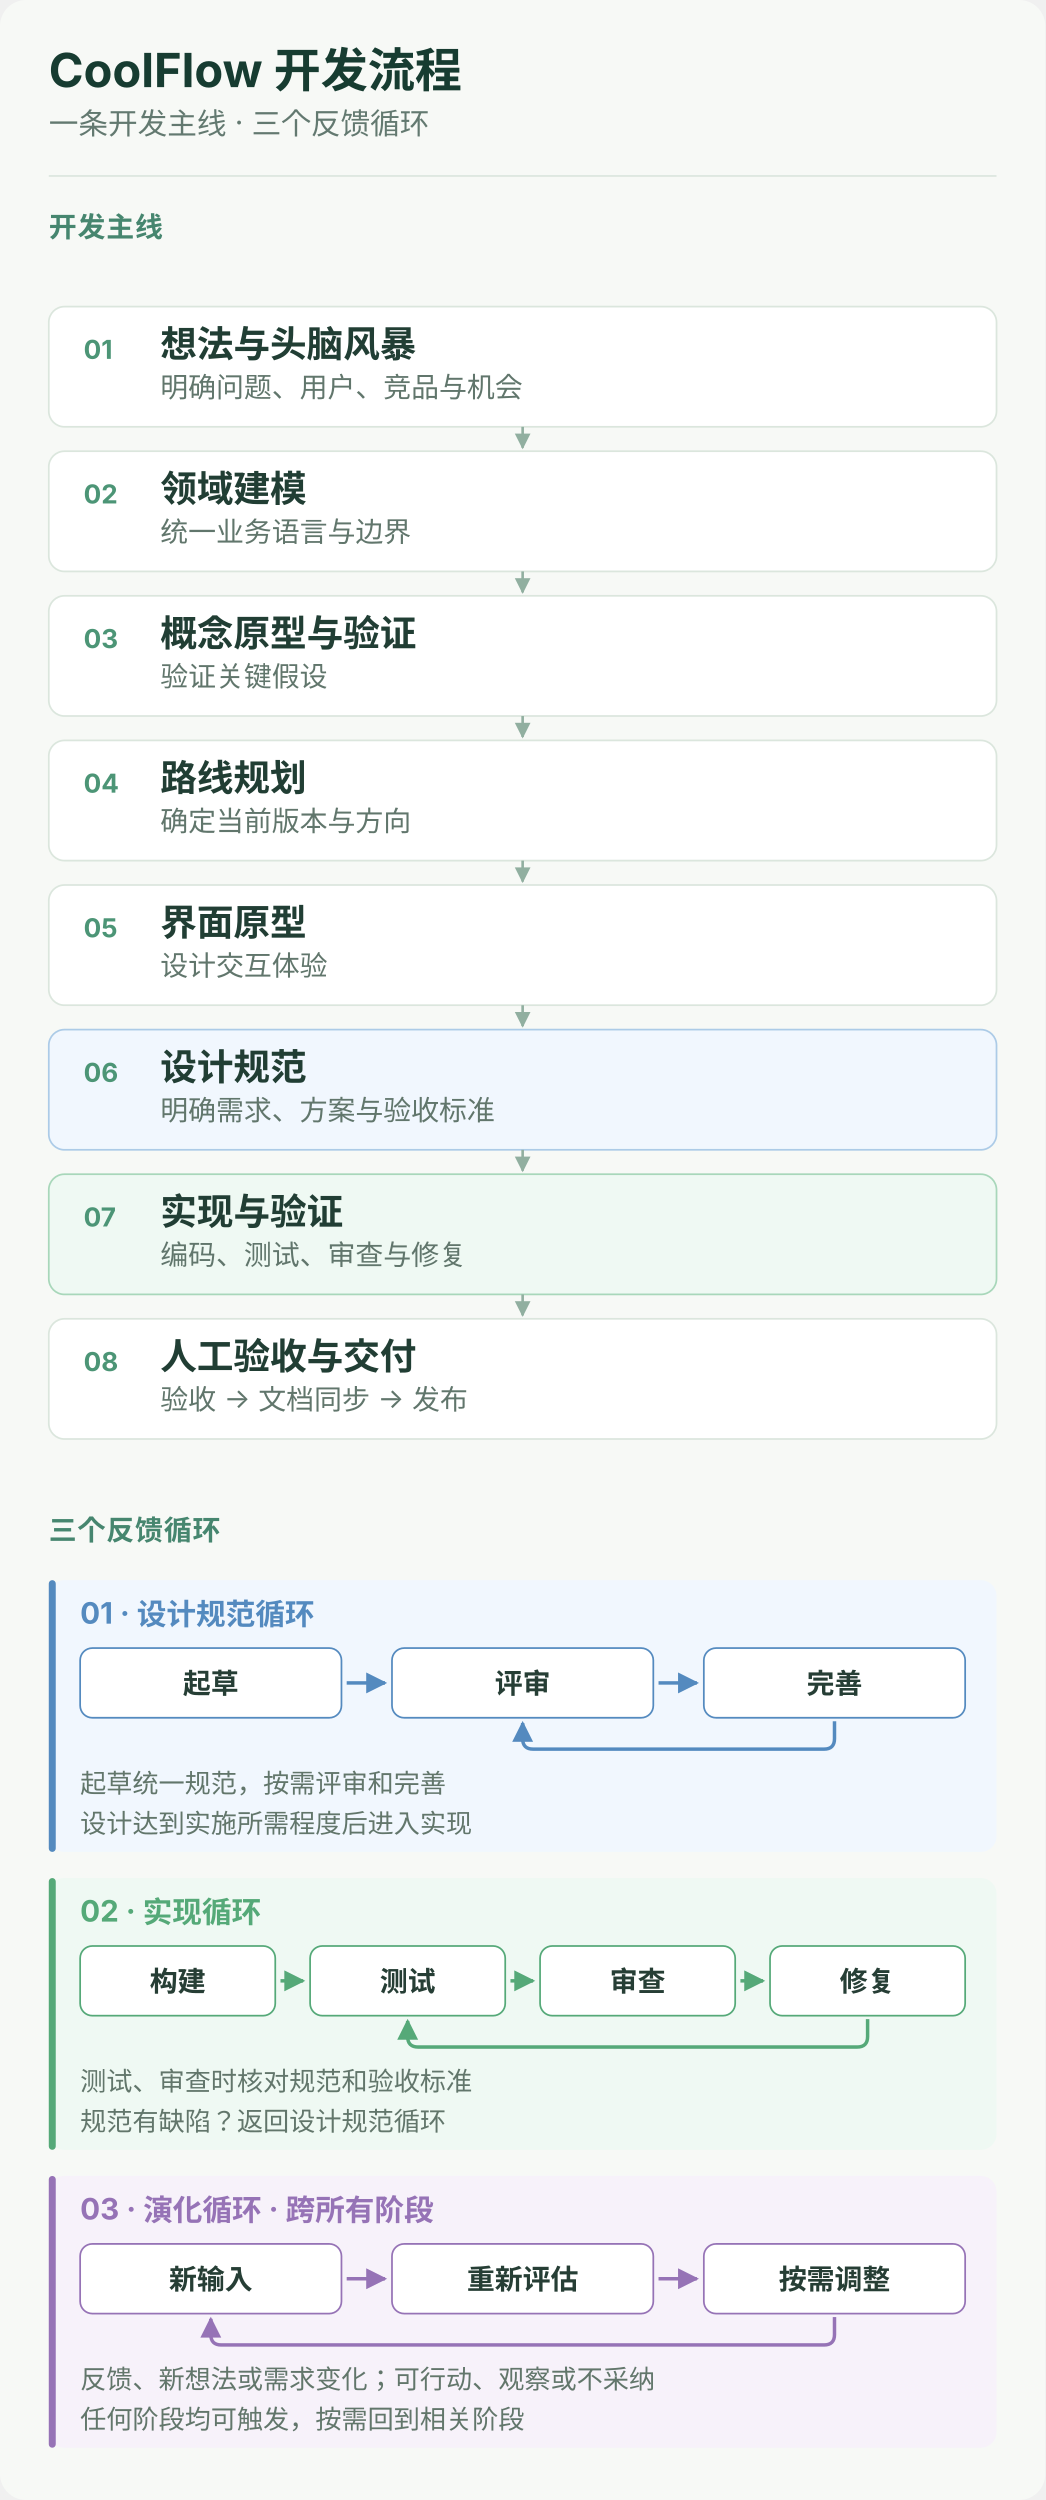
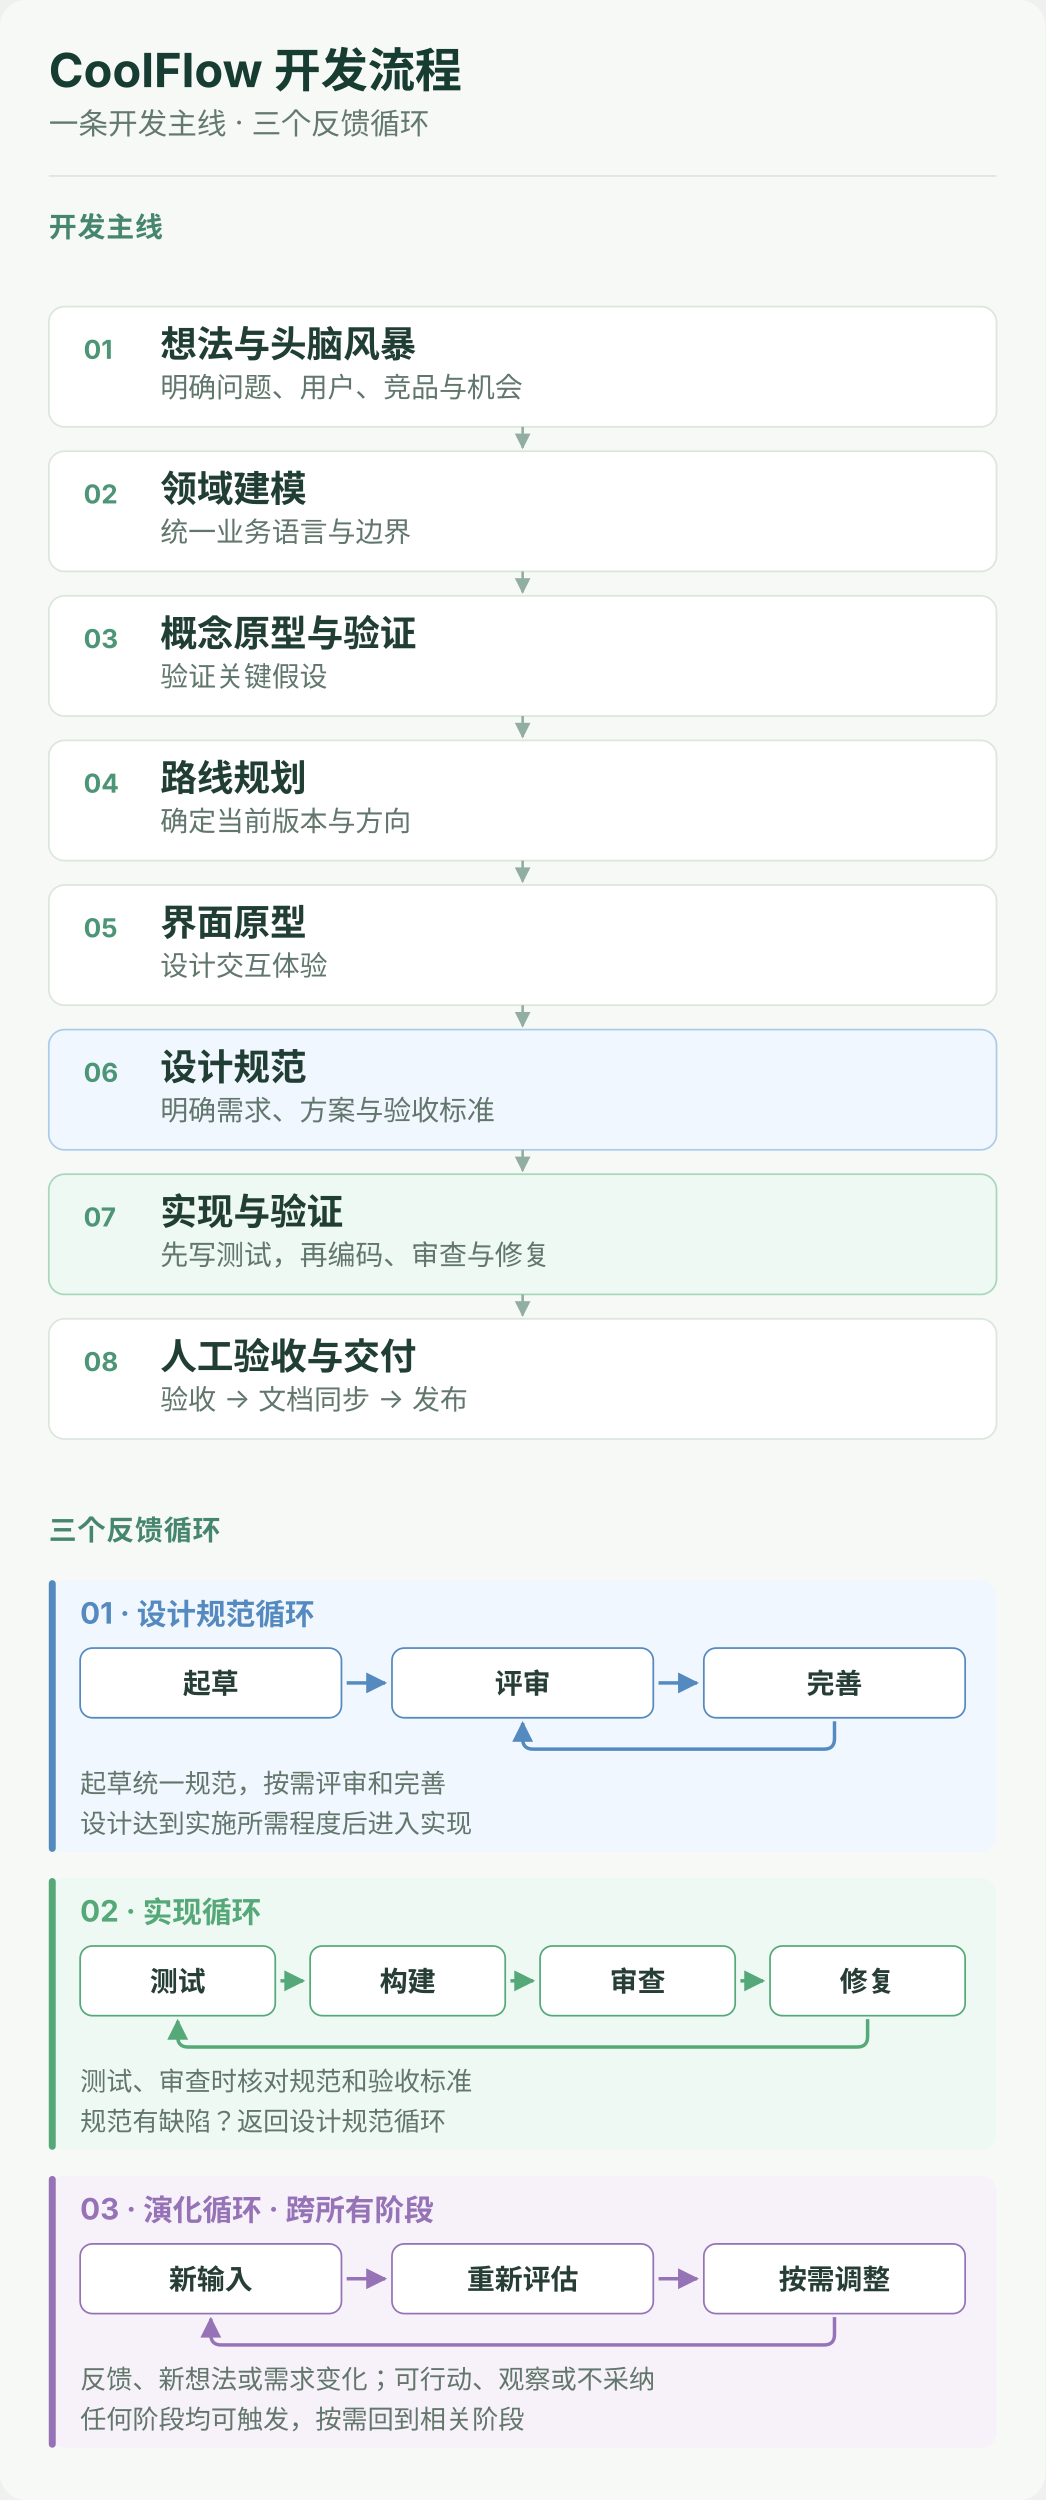
<svg xmlns="http://www.w3.org/2000/svg" width="600" height="1435" viewBox="0 0 600 1435" role="img" aria-labelledby="title desc">
  <style>text{font-family:system-ui,-apple-system,BlinkMacSystemFont,'Segoe UI','PingFang SC','Microsoft YaHei',sans-serif}.brand{font-size:27px;font-weight:750;fill:#173c31}.sub{font-size:17px;fill:#637970}.section{font-size:16px;font-weight:750;letter-spacing:.5px;fill:#46866f}.hint{font-size:14px;fill:#70837a}.number{font-size:15px;font-weight:750;fill:#4c9576}.stage{font-size:21px;font-weight:700;fill:#213e34}.desc{font-size:16px;fill:#61766c}.arrow{fill:none;stroke:#91afa0;stroke-width:1.5;marker-end:url(#tip)}.loopTitle{font-size:17px;font-weight:750}.nodeLabel{font-size:16px;font-weight:700;fill:#263e35}.loopSeq{font-size:18px;font-weight:700;fill:#263e35}.loopDesc{font-size:15px;fill:#62766b}.foot{font-size:15px;fill:#536c60}</style>
  <defs>
    <marker id="tip" viewBox="0 0 10 10" refX="9" refY="5" markerWidth="6" markerHeight="6" orient="auto">
      <path d="M0 0 L10 5 L0 10 Z" fill="#91afa0" />
    </marker>
    <marker id="loop-tip-0" viewBox="0 0 10 10" refX="9" refY="5" markerWidth="6" markerHeight="6" orient="auto">
      <path d="M0 0 L10 5 L0 10 Z" fill="#548abf" />
    </marker>
    <marker id="loop-tip-1" viewBox="0 0 10 10" refX="9" refY="5" markerWidth="6" markerHeight="6" orient="auto">
      <path d="M0 0 L10 5 L0 10 Z" fill="#55a978" />
    </marker>
    <marker id="loop-tip-2" viewBox="0 0 10 10" refX="9" refY="5" markerWidth="6" markerHeight="6" orient="auto">
      <path d="M0 0 L10 5 L0 10 Z" fill="#9673b6" />
    </marker>
  </defs>
  <rect width="600" height="1435" rx="15" fill="#f7f9f6" />
  <text x="28" y="50" class="brand">CoolFlow 开发流程</text>
  <text x="28" y="77" class="sub">一条开发主线 · 三个反馈循环</text>
  <path d="M28 101 H572" stroke="#dce6df" />
  <text x="28" y="136" class="section">开发主线</text>
  <g>
    <rect x="28" y="176" width="544" height="69" rx="9" fill="#fff" stroke="#dbe6dd" />
    <text x="48" y="206" class="number">01</text>
    <text x="92" y="205" class="stage">想法与头脑风暴</text>
    <text x="92" y="228" class="desc">明确问题、用户、竞品与机会</text>
  </g>
  <path d="M300 245 V257" class="arrow" />
  <g>
    <rect x="28" y="259" width="544" height="69" rx="9" fill="#fff" stroke="#dbe6dd" />
    <text x="48" y="289" class="number">02</text>
    <text x="92" y="288" class="stage">领域建模</text>
    <text x="92" y="311" class="desc">统一业务语言与边界</text>
  </g>
  <path d="M300 328 V340" class="arrow" />
  <g>
    <rect x="28" y="342" width="544" height="69" rx="9" fill="#fff" stroke="#dbe6dd" />
    <text x="48" y="372" class="number">03</text>
    <text x="92" y="371" class="stage">概念原型与验证</text>
    <text x="92" y="394" class="desc">验证关键假设</text>
  </g>
  <path d="M300 411 V423" class="arrow" />
  <g>
    <rect x="28" y="425" width="544" height="69" rx="9" fill="#fff" stroke="#dbe6dd" />
    <text x="48" y="455" class="number">04</text>
    <text x="92" y="454" class="stage">路线规划</text>
    <text x="92" y="477" class="desc">确定当前版本与方向</text>
  </g>
  <path d="M300 494 V506" class="arrow" />
  <g>
    <rect x="28" y="508" width="544" height="69" rx="9" fill="#fff" stroke="#dbe6dd" />
    <text x="48" y="538" class="number">05</text>
    <text x="92" y="537" class="stage">界面原型</text>
    <text x="92" y="560" class="desc">设计交互体验</text>
  </g>
  <path d="M300 577 V589" class="arrow" />
  <g>
    <rect x="28" y="591" width="544" height="69" rx="9" fill="#f1f7fe" stroke="#accbe7" />
    <text x="48" y="621" class="number">06</text>
    <text x="92" y="620" class="stage">设计规范</text>
    <text x="92" y="643" class="desc">明确需求、方案与验收标准</text>
  </g>
  <path d="M300 660 V672" class="arrow" />
  <g>
    <rect x="28" y="674" width="544" height="69" rx="9" fill="#eff9f3" stroke="#a8d7ba" />
    <text x="48" y="704" class="number">07</text>
    <text x="92" y="703" class="stage">实现与验证</text>
-     <text x="92" y="726" class="desc">编码、测试、审查与修复</text>
+     <text x="92" y="726" class="desc">先写测试，再编码、审查与修复</text>
  </g>
  <path d="M300 743 V755" class="arrow" />
  <g>
    <rect x="28" y="757" width="544" height="69" rx="9" fill="#fff" stroke="#dbe6dd" />
    <text x="48" y="787" class="number">08</text>
    <text x="92" y="786" class="stage">人工验收与交付</text>
    <text x="92" y="809" class="desc">验收 → 文档同步 → 发布</text>
  </g>
  <text x="28" y="884" class="section">三个反馈循环</text>
  <g>
    <rect x="28" y="907" width="544" height="156" rx="9" fill="#f1f7fe" />
    <rect x="28" y="907" width="4" height="156" rx="2" fill="#548abf" />
    <text x="46" y="932" class="loopTitle" fill="#548abf">01 · 设计规范循环</text>
    <rect x="46" y="946" width="150" height="40" rx="7" fill="#fff" stroke="#548abf" />
    <text x="121" y="972" text-anchor="middle" class="nodeLabel">起草</text>
    <rect x="225" y="946" width="150" height="40" rx="7" fill="#fff" stroke="#548abf" />
    <text x="300" y="972" text-anchor="middle" class="nodeLabel">评审</text>
    <rect x="404" y="946" width="150" height="40" rx="7" fill="#fff" stroke="#548abf" />
    <text x="479" y="972" text-anchor="middle" class="nodeLabel">完善</text>
    <path d="M199 966 H221" fill="none" stroke="#548abf" stroke-width="2" marker-end="url(#loop-tip-0)" />
    <path d="M378 966 H400" fill="none" stroke="#548abf" stroke-width="2" marker-end="url(#loop-tip-0)" />
    <path d="M479 988 V998 Q479 1004 473 1004 H306 Q300 1004 300 998 V989" fill="none" stroke="#548abf" stroke-width="2" marker-end="url(#loop-tip-0)" />
    <text x="46" y="1029" class="loopDesc">起草统一规范，按需评审和完善</text>
    <text x="46" y="1052" class="loopDesc">设计达到实施所需程度后进入实现</text>
  </g>
  <g>
    <rect x="28" y="1078" width="544" height="156" rx="9" fill="#eff9f3" />
    <rect x="28" y="1078" width="4" height="156" rx="2" fill="#55a978" />
    <text x="46" y="1103" class="loopTitle" fill="#55a978">02 · 实现循环</text>
    <rect x="46" y="1117" width="112" height="40" rx="7" fill="#fff" stroke="#55a978" />
-     <text x="102" y="1143" text-anchor="middle" class="nodeLabel">构建</text>
+     <text x="102" y="1143" text-anchor="middle" class="nodeLabel">测试</text>
    <rect x="178" y="1117" width="112" height="40" rx="7" fill="#fff" stroke="#55a978" />
-     <text x="234" y="1143" text-anchor="middle" class="nodeLabel">测试</text>
+     <text x="234" y="1143" text-anchor="middle" class="nodeLabel">构建</text>
    <rect x="310" y="1117" width="112" height="40" rx="7" fill="#fff" stroke="#55a978" />
    <text x="366" y="1143" text-anchor="middle" class="nodeLabel">审查</text>
    <rect x="442" y="1117" width="112" height="40" rx="7" fill="#fff" stroke="#55a978" />
    <text x="498" y="1143" text-anchor="middle" class="nodeLabel">修复</text>
    <path d="M161 1137 H174" fill="none" stroke="#55a978" stroke-width="2" marker-end="url(#loop-tip-1)" />
    <path d="M293 1137 H306" fill="none" stroke="#55a978" stroke-width="2" marker-end="url(#loop-tip-1)" />
    <path d="M425 1137 H438" fill="none" stroke="#55a978" stroke-width="2" marker-end="url(#loop-tip-1)" />
-     <path d="M498 1159 V1169 Q498 1175 492 1175 H240 Q234 1175 234 1169 V1160" fill="none" stroke="#55a978" stroke-width="2" marker-end="url(#loop-tip-1)" />
+     <path d="M498 1159 V1169 Q498 1175 492 1175 H108 Q102 1175 102 1169 V1160" fill="none" stroke="#55a978" stroke-width="2" marker-end="url(#loop-tip-1)" />
    <text x="46" y="1200" class="loopDesc">测试、审查时核对规范和验收标准</text>
    <text x="46" y="1223" class="loopDesc">规范有缺陷？返回设计规范循环</text>
  </g>
  <g>
    <rect x="28" y="1249" width="544" height="156" rx="9" fill="#f7f2fa" />
    <rect x="28" y="1249" width="4" height="156" rx="2" fill="#9673b6" />
    <text x="46" y="1274" class="loopTitle" fill="#9673b6">03 · 演化循环 · 跨所有阶段</text>
    <rect x="46" y="1288" width="150" height="40" rx="7" fill="#fff" stroke="#9673b6" />
    <text x="121" y="1314" text-anchor="middle" class="nodeLabel">新输入</text>
    <rect x="225" y="1288" width="150" height="40" rx="7" fill="#fff" stroke="#9673b6" />
    <text x="300" y="1314" text-anchor="middle" class="nodeLabel">重新评估</text>
    <rect x="404" y="1288" width="150" height="40" rx="7" fill="#fff" stroke="#9673b6" />
    <text x="479" y="1314" text-anchor="middle" class="nodeLabel">按需调整</text>
    <path d="M199 1308 H221" fill="none" stroke="#9673b6" stroke-width="2" marker-end="url(#loop-tip-2)" />
    <path d="M378 1308 H400" fill="none" stroke="#9673b6" stroke-width="2" marker-end="url(#loop-tip-2)" />
    <path d="M479 1330 V1340 Q479 1346 473 1346 H127 Q121 1346 121 1340 V1331" fill="none" stroke="#9673b6" stroke-width="2" marker-end="url(#loop-tip-2)" />
    <text x="46" y="1371" class="loopDesc">反馈、新想法或需求变化；可行动、观察或不采纳</text>
    <text x="46" y="1394" class="loopDesc">任何阶段均可触发，按需回到相关阶段</text>
  </g>
</svg>
